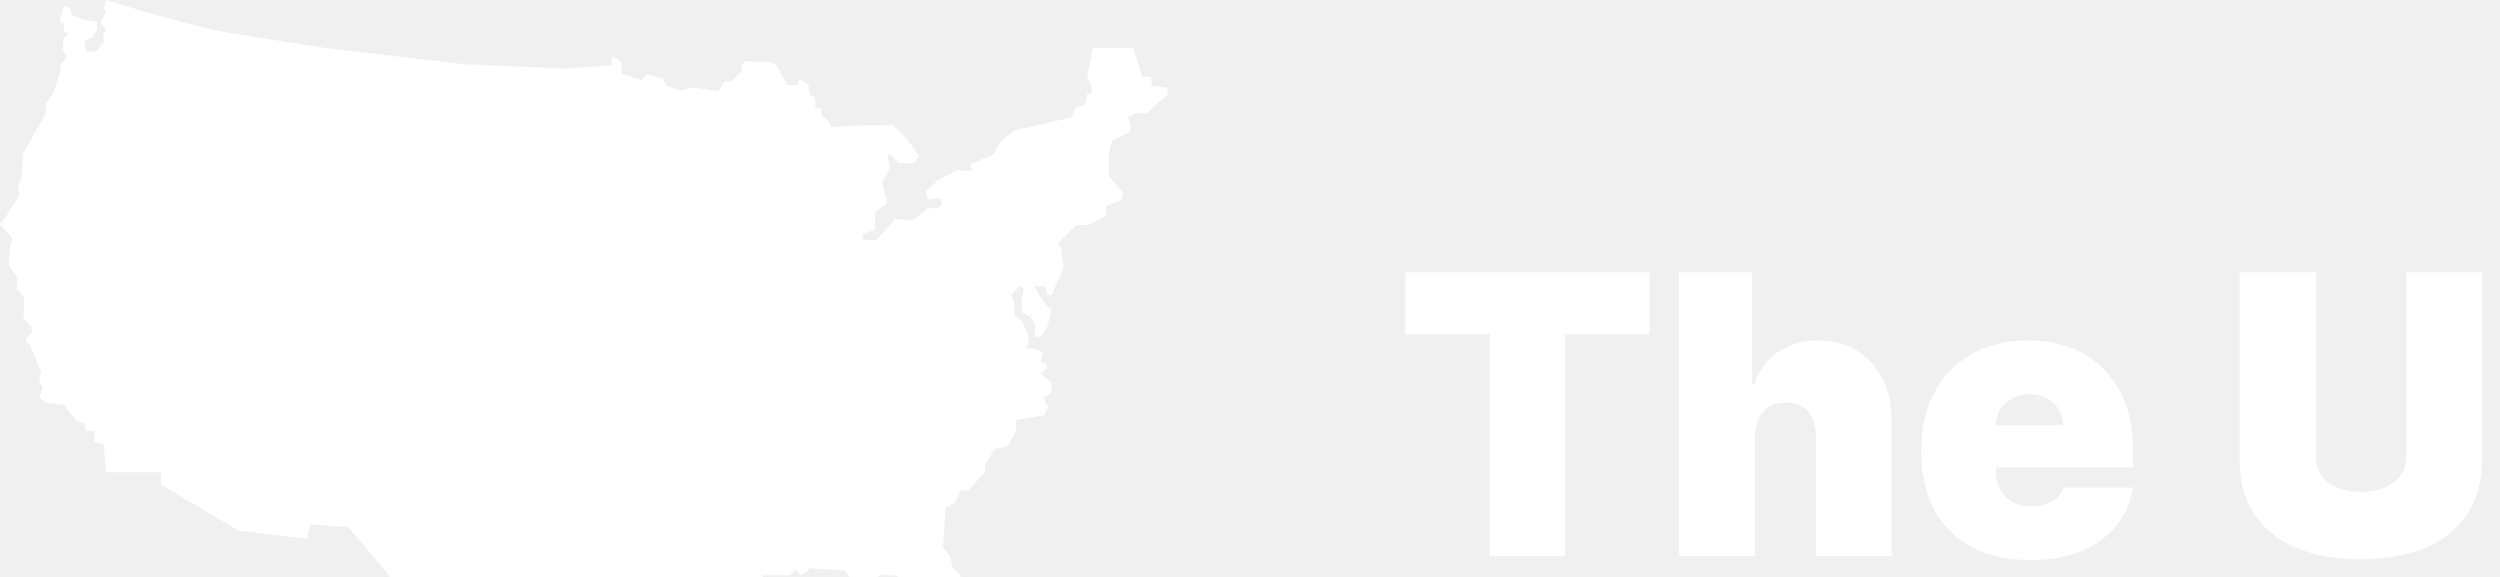
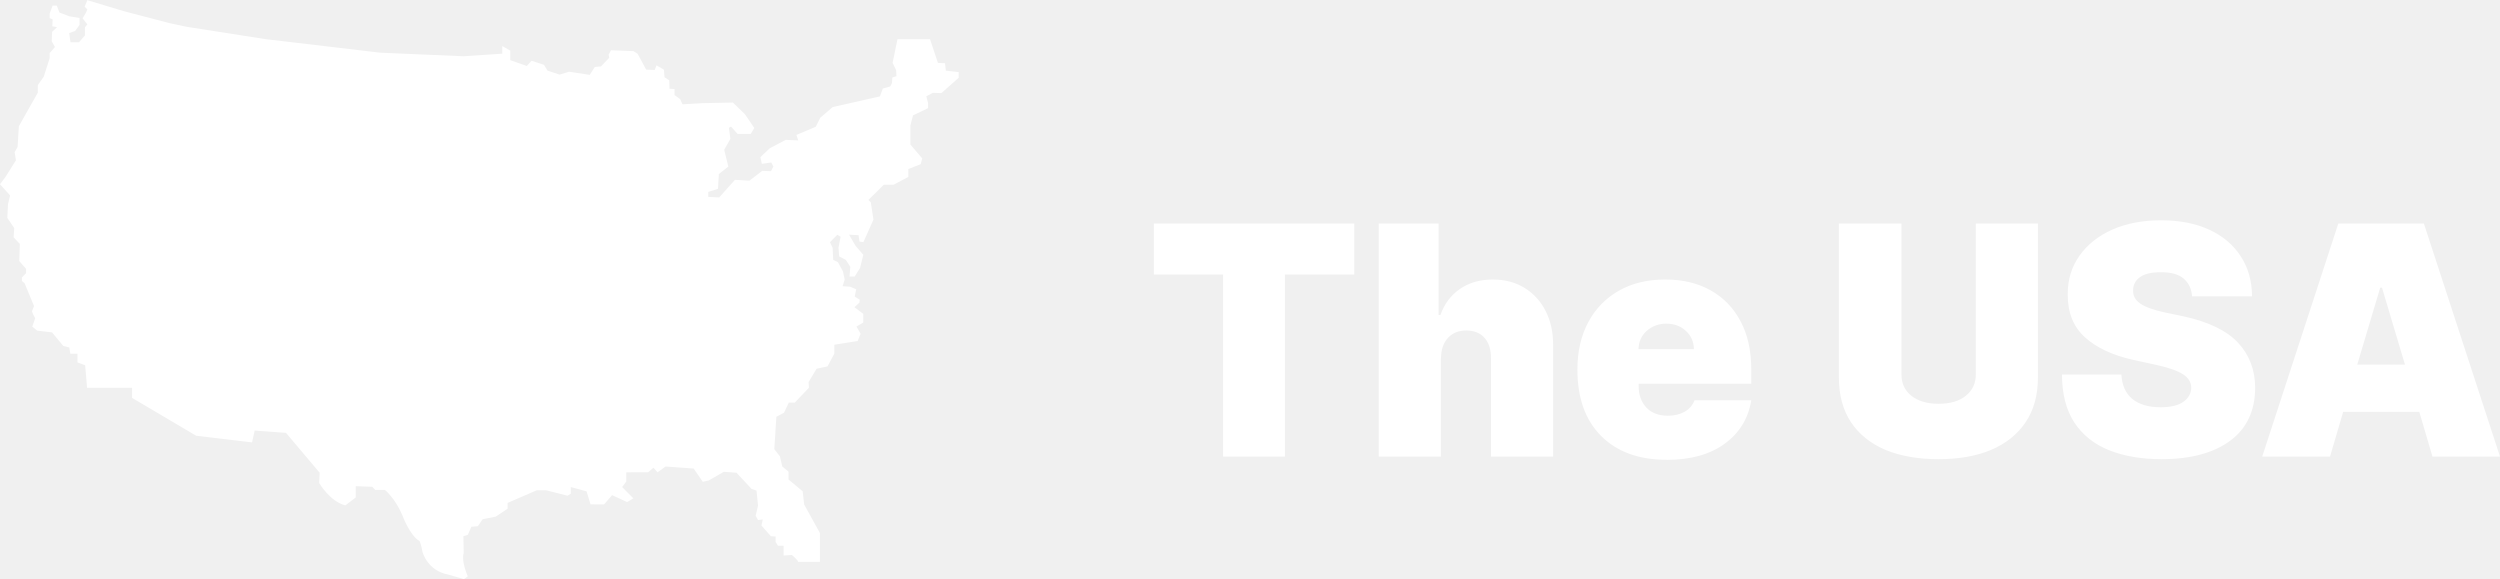
- <svg xmlns="http://www.w3.org/2000/svg" width="156" height="36" fill="#fff">
+ <svg xmlns="http://www.w3.org/2000/svg" width="190" height="44" fill="#fff">
  <path d="M87.692 20.863v-3.875h15.232v3.875h-5.27V34.7h-4.7V20.863h-5.27zm21.814 6.365V34.7h-4.723V16.988h4.552v6.954h.137c.297-.848.8-1.508 1.48-1.98.7-.48 1.52-.718 2.5-.718.93 0 1.737.213 2.42.64a4.29 4.29 0 0 1 1.6 1.764c.383.75.57 1.6.565 2.577V34.7h-4.723v-7.473c.005-.657-.157-1.173-.488-1.548-.325-.375-.8-.562-1.395-.562-.576 0-1.038.187-1.386.562s-.525.9-.53 1.548zm17.154 7.715c-2.105 0-3.762-.602-4.972-1.808-1.203-1.2-1.805-2.892-1.805-5.042 0-1.372.273-2.572.82-3.598s1.32-1.825 2.32-2.396 2.176-.856 3.534-.856c1.324 0 2.473.274 3.45.822s1.74 1.332 2.276 2.352c.542 1.015.813 2.23.813 3.64v1.107h-8.557v.208c0 .64.194 1.17.582 1.6.393.415.94.623 1.642.623.485 0 .908-.1 1.267-.303a1.63 1.63 0 0 0 .753-.874h4.313c-.223 1.384-.896 2.485-2.02 3.304-1.118.82-2.6 1.228-4.415 1.228zm-2.122-8.407h4.2c-.012-.57-.217-1.035-.616-1.392-.394-.363-.885-.545-1.472-.545a2.21 2.21 0 0 0-1.489.536c-.4.357-.622.825-.633 1.4zm25.622-9.548h4.723V28.68c0 1.35-.314 2.488-.94 3.416-.622.922-1.5 1.623-2.636 2.102-1.13.473-2.46.7-3.987.7-1.54 0-2.878-.236-4.014-.7-1.13-.48-2.005-1.18-2.627-2.102-.616-.928-.924-2.067-.924-3.416V16.988h4.758v11.486c0 .657.248 1.2.744 1.6.502.4 1.2.614 2.063.614.9 0 1.586-.205 2.088-.614s.753-.943.753-1.6V16.988zm16.44 5.535c-.046-.577-.26-1.026-.642-1.35-.376-.323-.95-.484-1.72-.484-.736 0-1.272.127-1.608.38a1.19 1.19 0 0 0-.514.97c-.023.42.157.764.54 1.03.388.265.996.487 1.823.666l1.438.3c1.933.42 3.328 1.096 4.184 2.024.856.922 1.286 2.058 1.292 3.408-.006 1.747-.64 3.1-1.9 4.03s-3 1.4-5.22 1.4c-1.524 0-2.853-.228-3.988-.683s-2.008-1.156-2.636-2.102c-.62-.95-.935-2.168-.94-3.65h4.518c.04.813.317 1.433.83 1.86.52.42 1.235.63 2.148.63.765 0 1.34-.138 1.73-.415s.593-.634.6-1.072c-.006-.404-.203-.738-.6-1.003s-1.07-.513-2.045-.727l-1.746-.38c-1.55-.34-2.775-.908-3.67-1.704-.9-.802-1.333-1.894-1.327-3.278-.006-1.124.3-2.108.9-2.95.605-.848 1.44-1.508 2.507-1.98 1.073-.473 2.302-.7 3.688-.7 1.415 0 2.64.24 3.67.718s1.83 1.153 2.388 2.024c.565.865.85 1.877.855 3.036H166.6zM177.062 34.7h-5.134l5.784-17.713h6.503L190 34.7h-5.134l-1-3.4h-5.784l-1 3.4zm2.088-6.988h3.628l-1.746-5.847h-.137l-1.745 5.847zM72.86 5.473v.438l-1.315 1.164-.65-.02-.494.263.134.527v.373l-1.145.55-.2.768v1.448l.898 1.052-.113.44-.944.373v.6l-1.125.593h-.74L66 15.196l.18.176.203 1.317-.764 1.714-.3-.044-.067-.484-.726-.04.5.852.585.68-.247 1-.405.647h-.396l.06-.736-.343-.53-.502-.258-.052-.663.158-.834-.245-.154-.563.57.203.417.045.923.36.176.38.703.082.383.05.232-.158.506.584.044.45.194-.112.552.38.24-.022.218-.383.35.674.506v.658l-.517.307.314.548-.223.55-1.775.284v.68l-.516.967-.83.177-.608 1.008.023.44L60.4 30.6h-.453l-.36.768-.584.307-.01.184-.146 2.276.427.55.18.767.023.02.45.374v.594l1.077.9.112 1 1.2 2.174V42.7h-1.663s.002-.02 0-.025c-.064-.16-.472-.5-.472-.5l-.626.048v-.747h-.428l-.18-.284v-.417l-.36-.023-.717-.813.1-.46-.36.044-.18-.328.023-.097.158-.672-.114-1.14-.38-.13-1.144-1.23-.967-.067-1.144.658-.45.1-.695-1.008-2.133-.154-.03.02-.578.42-.314-.35-.398.345-1.668.006v.703l-.314.417.853.857-.472.284-1.145-.527-.608.704-1.03-.003-.3-.988-1.2-.328v.506l-.245.154-1.64-.417H40.8l-2.224.965v.44l-.897.6-1 .2-.36.527-.494.044-.27.614-.336.1.022 1.274c-.062.2-.054.46-.017.704a4.61 4.61 0 0 0 .33 1.072l-.292.218-1.2-.35c-.78-.148-1.26-.557-1.55-.94-.312-.412-.405-.793-.405-.793-.1-.594-.223-.813-.223-.813-.74-.417-1.303-1.954-1.303-1.954-.007-.02-.015-.036-.023-.053-.537-1.26-1.302-1.878-1.302-1.878h-.74l-.223-.24-1.258-.044v.857l-.786.6c-1.167-.284-1.994-1.703-1.994-1.703l.04-.777-2.56-3.03-2.38-.176-.2.9-4.246-.506-4.872-2.877v-.768h-3.42l-.1-1.192-.047-.52-.584-.218v-.658h-.54l-.082-.475-.455-.118-.855-1.03-1.122-.13-.38-.307.052-.153.002-.002.17-.484-.134-.24-.114-.286.158-.396-.717-1.734-.203-.177v-.263l.314-.328v-.328l-.517-.594.045-1.296-.472-.506.045-.703-.526-.777.054-1.04.158-.663L0 14l.428-.57.784-1.25-.1-.614.223-.396.1-1.58 1.44-2.55v-.57l.24-.343.208-.294.45-1.404v-.394l.405-.46-.247-.44.03-.716.375-.356L3.977 2 4 1.474l-.223-.1v-.35L4 .424h.314l.203.527.74.286.786.13v.53l-.336.46-.45.153.1.703h.65l.45-.527V2.07l.18-.218-.36-.46.26-.44.1-.24-.203-.2.202-.5 2.783.84 3.438.9 1.177.254.148.03 6 .94 1.43.167 7.272.86 6.325.273 2.964-.195V3.5l.608.35v.724l1.258.44.36-.396.942.307.27.44.92.307.72-.222 1.57.24.383-.6.47-.044.628-.658-.044-.24.18-.328 1.706.066.314.2.652 1.207.65.023.134-.35.563.328.045.573.36.24.017.463.005.176.38.02v.46l.427.307.18.394 1.527-.087 2.3-.046.912.88.717 1.052-.27.455h-.998l-.504-.563-.158.1.064.474.05.358-.472.834.314 1.274-.72.57-.066 1.12-.74.24v.374l.83.044 1.2-1.34 1.1.066.967-.745.672.02.18-.35-.156-.307-.72.1-.112-.506.717-.68 1.213-.635.946.043-.136-.417L62 9.632l.337-.68.944-.813 3.592-.814.223-.6.56-.154.136-.263.022-.417.316-.1-.023-.46-.27-.55.37-1.8h2.474l.6 1.8.54.023.064.565.98.112z" />
</svg>
